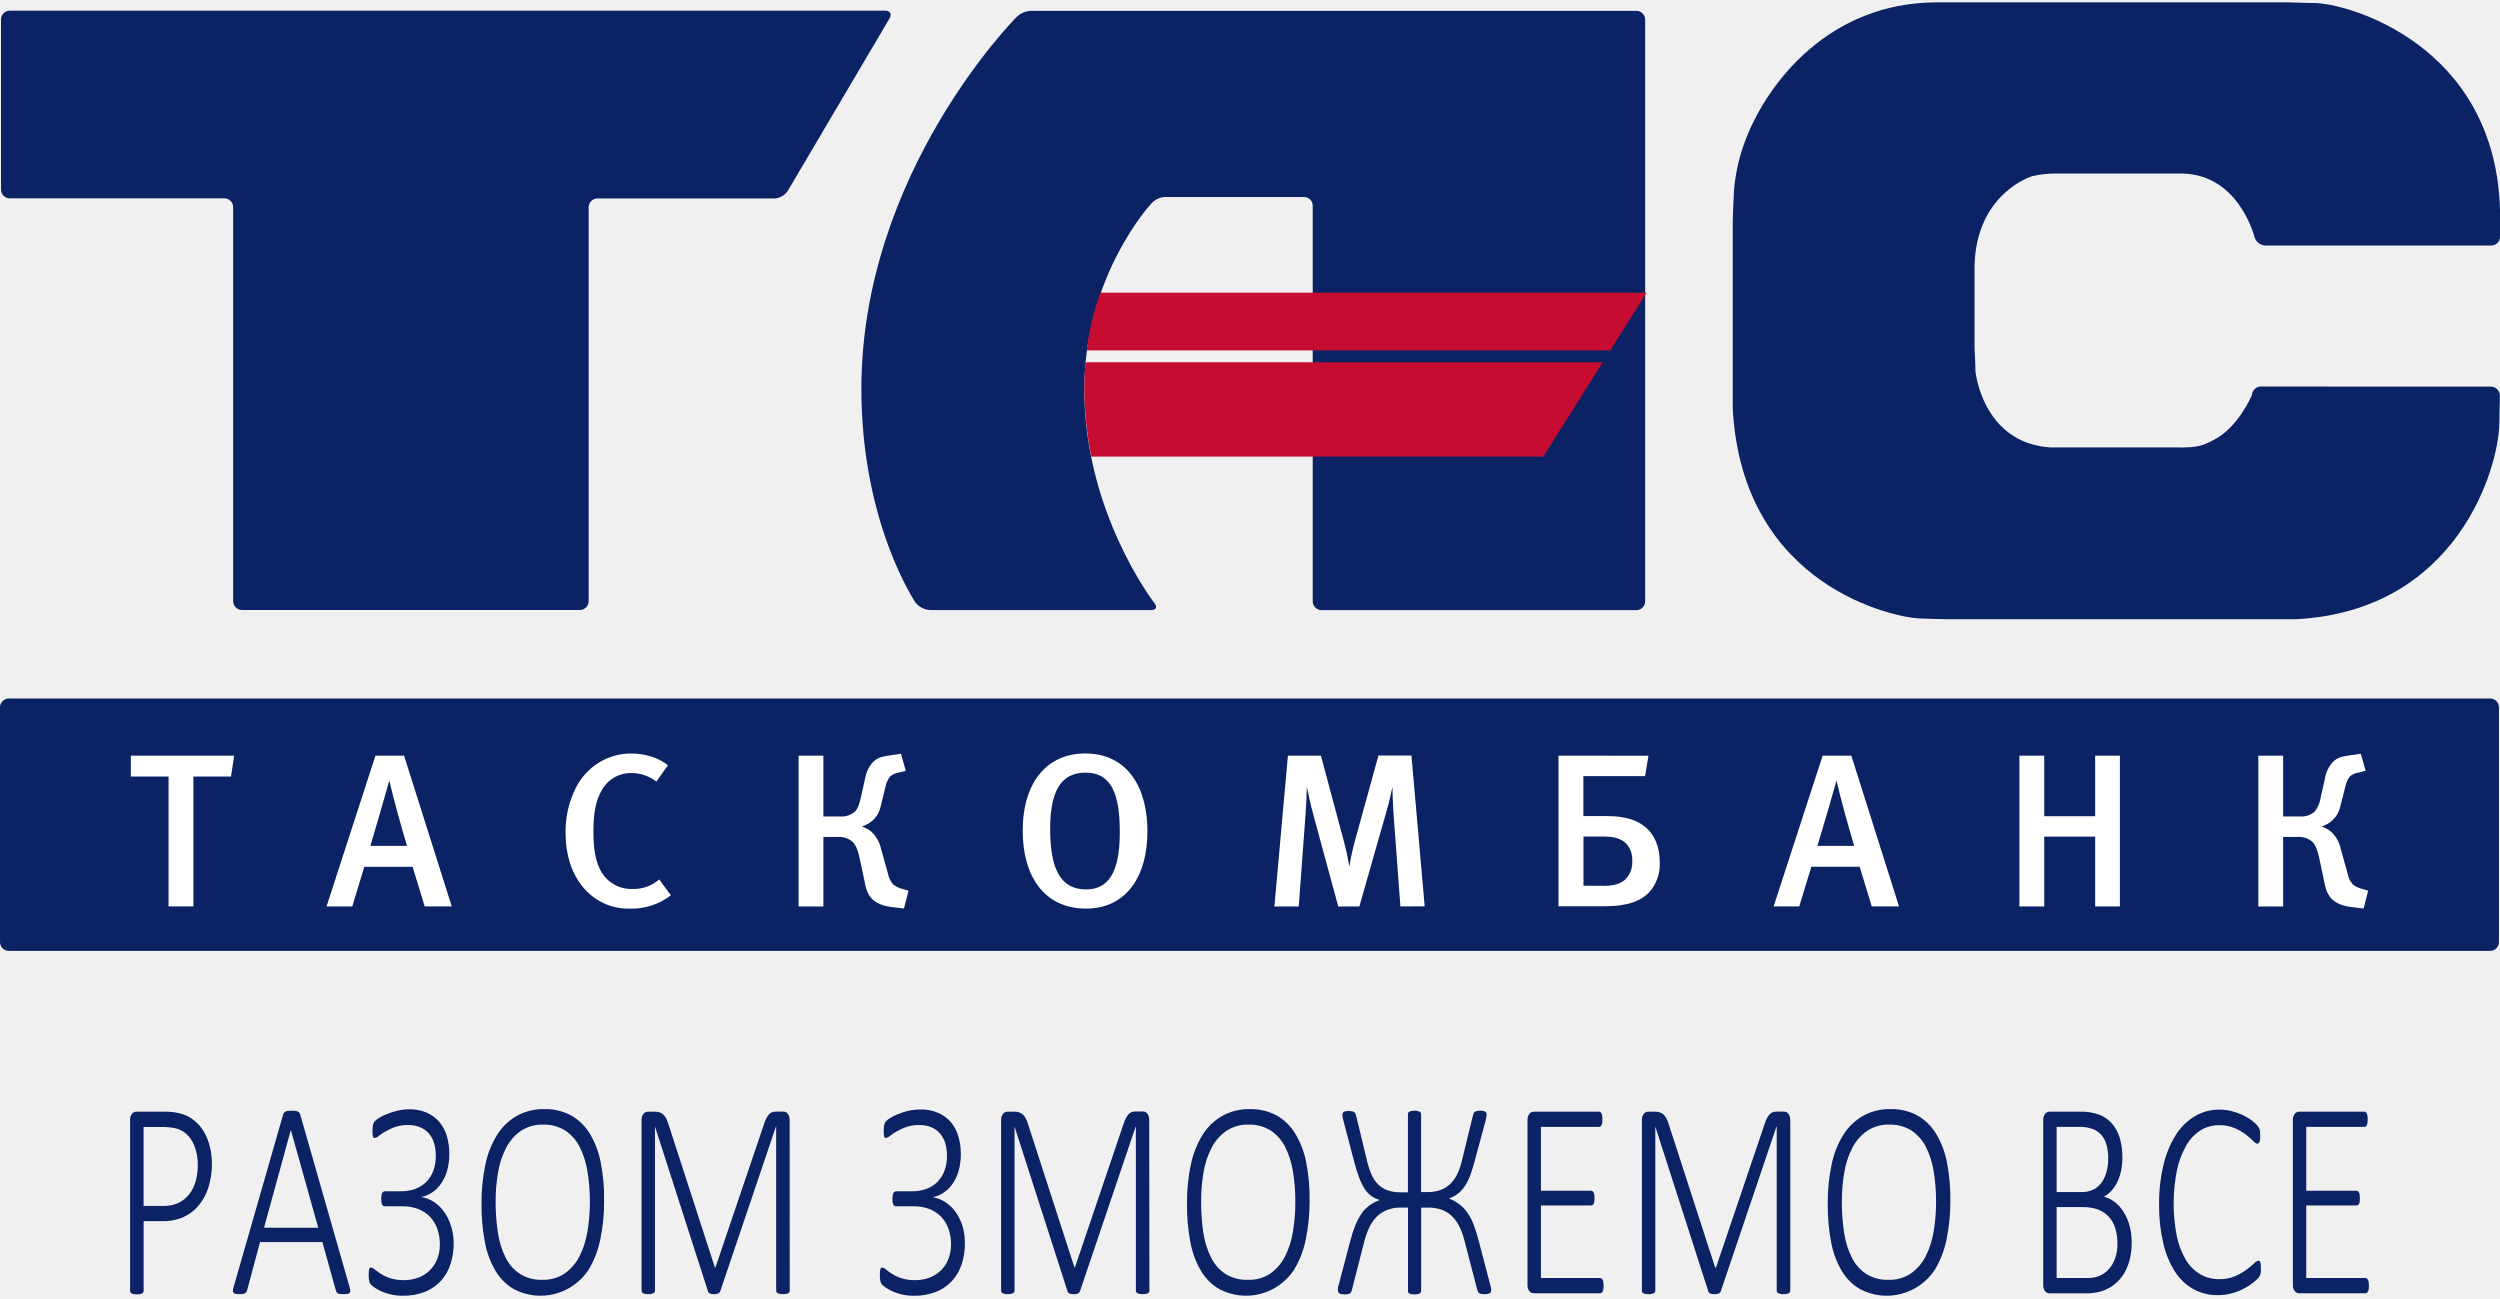
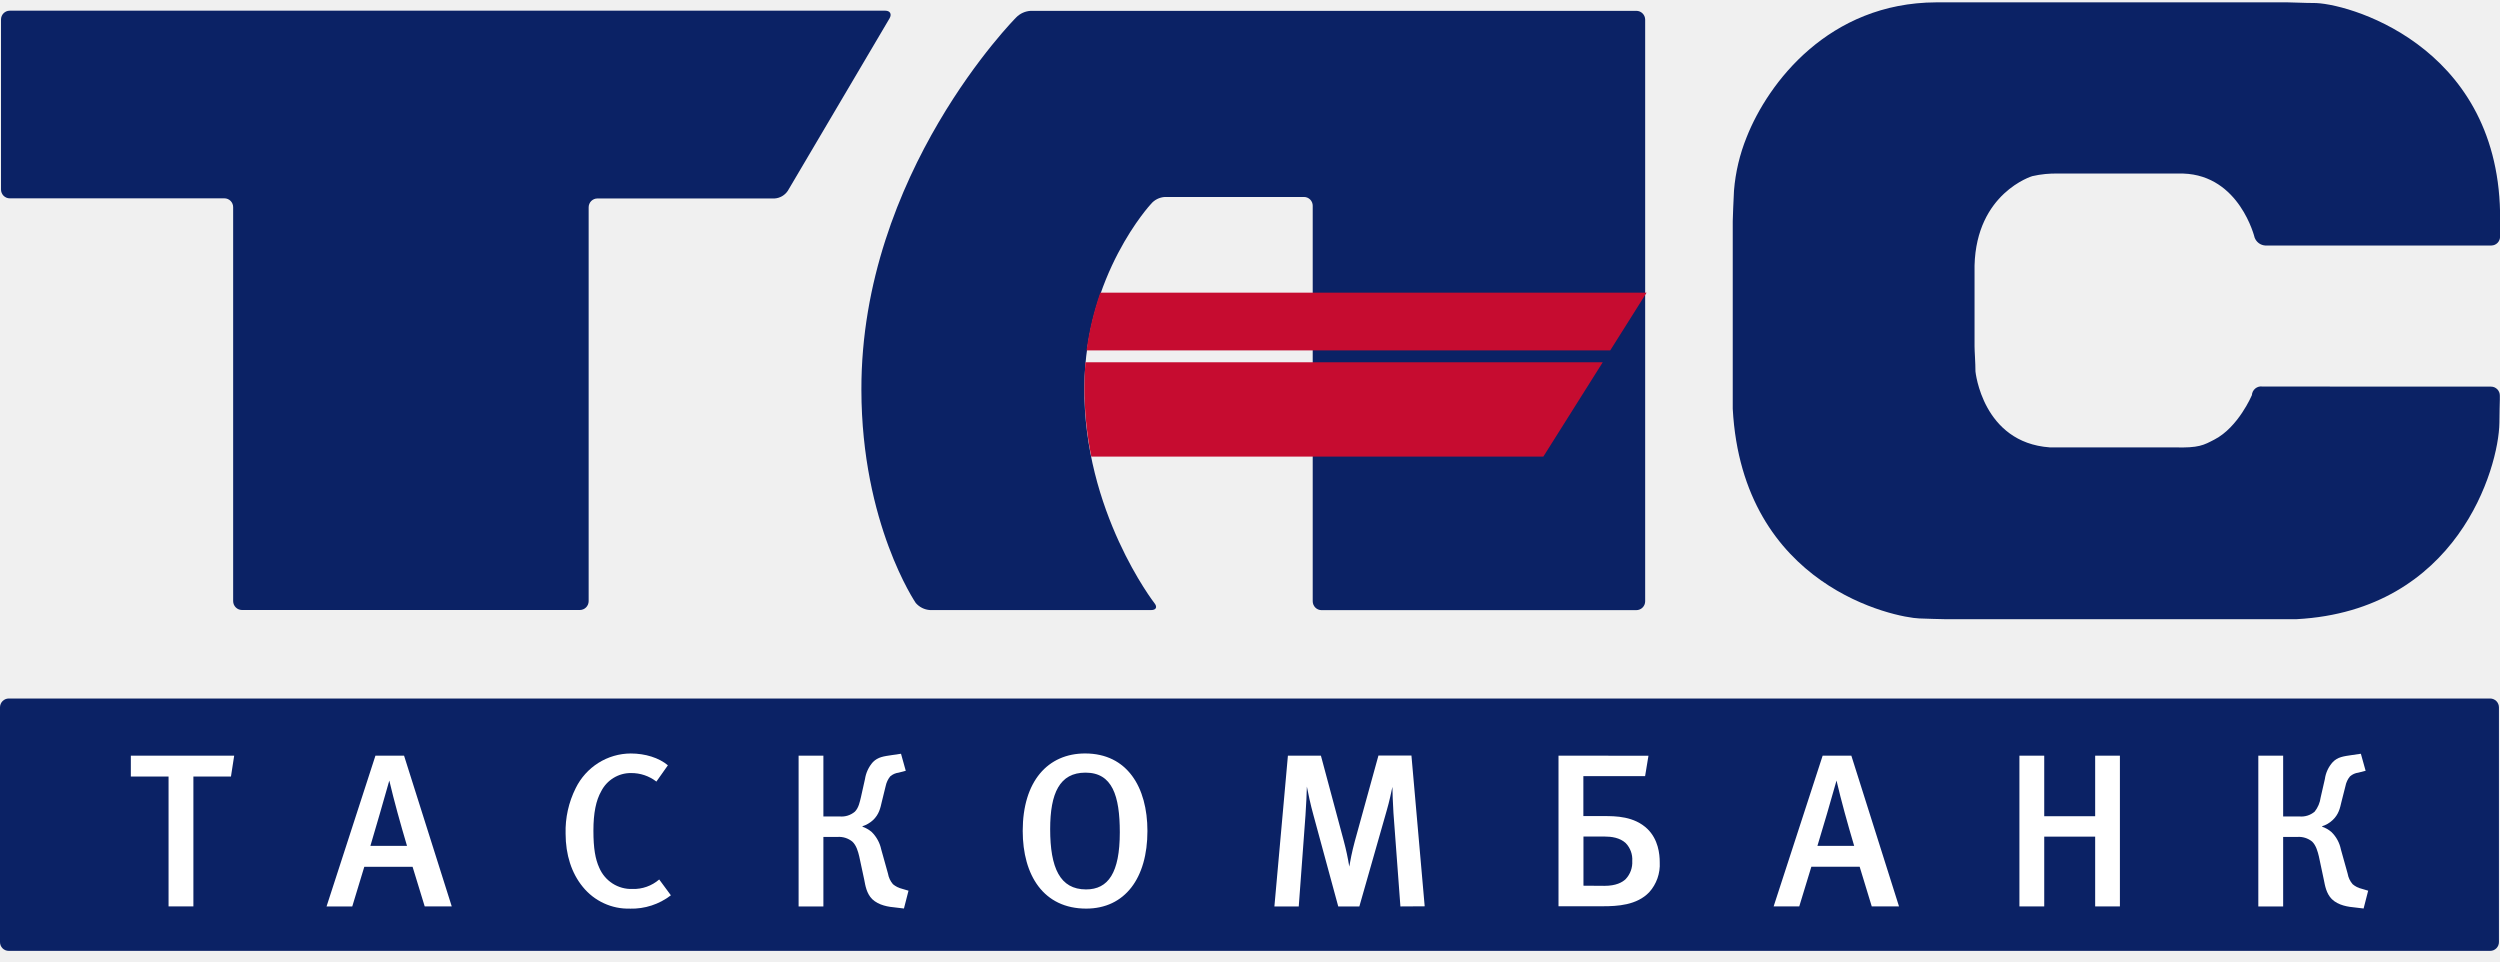
- <svg xmlns="http://www.w3.org/2000/svg" width="104" height="54" viewBox="0 0 104 54" fill="none">
-   <g clip-path="url(#clip0_20711_1427)">
+ <svg xmlns="http://www.w3.org/2000/svg" width="104" height="40" viewBox="0 0 104 40" fill="none">
+   <g clip-path="url(#clip0_611_942)">
    <path d="M94.121 16.08C94.068 16.071 94.014 16.074 93.962 16.088C93.91 16.102 93.862 16.127 93.82 16.161C93.779 16.195 93.745 16.237 93.72 16.285C93.695 16.333 93.681 16.386 93.678 16.44C93.678 16.44 93.116 17.77 92.123 18.284C91.671 18.518 91.48 18.641 90.45 18.611H85.27C82.469 18.41 82.179 15.451 82.179 15.451C82.179 15.091 82.141 14.612 82.141 14.406V11.048C82.217 8.023 84.542 7.328 84.542 7.328C84.903 7.245 85.272 7.209 85.642 7.22H90.824C93.174 7.298 93.793 9.886 93.793 9.886C93.828 9.977 93.887 10.056 93.964 10.114C94.042 10.172 94.134 10.206 94.23 10.213H103.642C103.738 10.212 103.83 10.172 103.898 10.103C103.966 10.034 104.003 9.941 104.003 9.844V8.827C103.862 1.795 97.534 0.092 96.221 0.125C95.867 0.125 95.378 0.098 95.174 0.098H80.54C76.084 0.118 73.557 3.435 72.659 5.71C72.373 6.418 72.196 7.166 72.134 7.928C72.116 8.339 72.082 8.998 72.082 9.204V17.004C72.487 24.446 78.881 25.694 79.842 25.727C80.165 25.738 80.706 25.758 80.906 25.758H95.538C102.222 25.397 103.947 19.483 103.975 17.591C103.975 17.043 103.993 16.83 103.993 16.627V16.46C103.994 16.411 103.985 16.363 103.967 16.318C103.95 16.273 103.923 16.231 103.89 16.196C103.856 16.162 103.816 16.134 103.772 16.114C103.728 16.095 103.68 16.085 103.632 16.084L94.121 16.08Z" fill="#0B2265" />
    <path d="M37.006 0.763C37.108 0.584 37.027 0.445 36.828 0.445H0.406C0.31 0.444 0.218 0.482 0.15 0.55C0.081 0.619 0.043 0.711 0.042 0.808V7.882C0.042 7.93 0.051 7.978 0.069 8.023C0.087 8.068 0.114 8.108 0.148 8.143C0.182 8.177 0.222 8.204 0.266 8.223C0.31 8.241 0.358 8.251 0.406 8.251H9.337C9.385 8.251 9.432 8.261 9.476 8.279C9.52 8.298 9.56 8.325 9.594 8.359C9.628 8.394 9.654 8.434 9.672 8.479C9.69 8.523 9.7 8.571 9.699 8.62V25.007C9.7 25.105 9.738 25.198 9.807 25.267C9.875 25.337 9.968 25.375 10.065 25.376H24.123C24.22 25.375 24.313 25.337 24.381 25.267C24.449 25.198 24.488 25.105 24.488 25.007V8.625C24.488 8.577 24.497 8.529 24.515 8.485C24.533 8.44 24.559 8.399 24.593 8.365C24.627 8.331 24.666 8.304 24.71 8.285C24.755 8.266 24.802 8.257 24.849 8.256H32.223C32.332 8.249 32.439 8.217 32.534 8.162C32.629 8.107 32.711 8.03 32.772 7.939L37.006 0.763Z" fill="#0B2265" />
    <path d="M42.883 0.451C42.654 0.462 42.437 0.559 42.275 0.723C42.275 0.723 35.813 7.206 35.834 16.217C35.841 21.784 38.096 25.085 38.096 25.085C38.246 25.257 38.458 25.363 38.684 25.378H47.895C48.094 25.378 48.153 25.25 48.027 25.094C48.027 25.094 45.056 21.272 45.109 16.075C45.153 11.415 47.878 8.488 47.878 8.488C47.95 8.401 48.038 8.331 48.138 8.28C48.238 8.23 48.347 8.201 48.458 8.194H54.247C54.295 8.194 54.342 8.204 54.386 8.222C54.43 8.241 54.47 8.268 54.504 8.302C54.538 8.336 54.564 8.377 54.582 8.421C54.6 8.466 54.61 8.513 54.609 8.562V25.013C54.609 25.061 54.619 25.109 54.637 25.154C54.656 25.199 54.683 25.239 54.717 25.274C54.75 25.308 54.791 25.335 54.835 25.354C54.879 25.372 54.927 25.382 54.975 25.382H68.071C68.119 25.382 68.167 25.372 68.211 25.354C68.256 25.336 68.296 25.309 68.331 25.274C68.365 25.24 68.392 25.199 68.411 25.154C68.429 25.11 68.439 25.062 68.439 25.013V0.814C68.438 0.716 68.398 0.624 68.329 0.556C68.26 0.488 68.167 0.45 68.071 0.451H42.883Z" fill="#0B2265" />
    <path d="M45.11 16.08C45.109 17.059 45.206 18.036 45.398 18.995H64.203L66.674 15.07H45.154C45.127 15.396 45.11 15.734 45.11 16.078" fill="#C60C30" />
    <path d="M45.772 12.174C45.501 12.953 45.309 13.758 45.201 14.576H66.986L68.499 12.174H45.772Z" fill="#C60C30" />
    <path d="M2.45994e-05 29.425C2.17369e-05 29.328 0.038 29.235 0.106 29.167C0.173 29.098 0.265 29.059 0.361 29.058H103.593C103.689 29.059 103.781 29.098 103.849 29.166C103.917 29.235 103.956 29.328 103.956 29.425V39.187C103.957 39.236 103.947 39.283 103.929 39.328C103.911 39.373 103.884 39.413 103.85 39.448C103.817 39.482 103.776 39.509 103.732 39.528C103.688 39.546 103.641 39.556 103.593 39.556H0.361C0.313 39.556 0.266 39.546 0.222 39.528C0.178 39.509 0.138 39.482 0.104 39.448C0.071 39.413 0.044 39.373 0.026 39.328C0.008 39.283 -0.001 39.235 2.45994e-05 39.187V29.425Z" fill="#0B2265" />
    <path d="M9.608 32.304H8.045V37.707H7.012V32.304H5.443V31.436H9.742L9.608 32.304Z" fill="white" />
    <path d="M16.931 35.187C16.651 34.241 16.401 33.344 16.195 32.471C15.934 33.412 15.663 34.315 15.409 35.187H16.931ZM17.668 37.707L17.163 36.058H15.155L14.654 37.709H13.584L15.618 31.436H16.809L18.793 37.707H17.668Z" fill="white" />
    <path d="M26.209 37.798C25.834 37.81 25.462 37.734 25.121 37.576C24.779 37.419 24.479 37.184 24.242 36.891C23.776 36.323 23.529 35.556 23.529 34.681C23.511 34.023 23.656 33.372 23.95 32.785C24.162 32.354 24.488 31.992 24.892 31.737C25.296 31.483 25.762 31.347 26.238 31.345C26.844 31.345 27.416 31.525 27.784 31.836L27.306 32.514C27.003 32.279 26.629 32.154 26.247 32.159C25.992 32.157 25.741 32.227 25.523 32.361C25.305 32.494 25.127 32.686 25.011 32.915C24.794 33.294 24.686 33.82 24.686 34.556C24.686 35.292 24.766 35.742 24.928 36.096C25.043 36.367 25.237 36.597 25.484 36.755C25.731 36.913 26.019 36.992 26.312 36.981C26.718 36.994 27.114 36.853 27.423 36.586L27.909 37.245C27.421 37.62 26.822 37.815 26.209 37.8" fill="white" />
    <path d="M37.665 32.068L37.384 32.142C37.254 32.158 37.132 32.212 37.033 32.298C36.938 32.416 36.873 32.555 36.843 32.704L36.683 33.355C36.623 33.62 36.568 33.881 36.316 34.118C36.19 34.233 36.041 34.32 35.878 34.372V34.39C36.02 34.44 36.152 34.516 36.266 34.614C36.464 34.811 36.601 35.062 36.659 35.336L36.94 36.342C36.968 36.505 37.039 36.657 37.147 36.783C37.256 36.874 37.386 36.939 37.524 36.973L37.794 37.053L37.604 37.794L37.264 37.753C36.968 37.726 36.562 37.67 36.281 37.402C36.048 37.163 36 36.849 35.95 36.586L35.743 35.621C35.698 35.435 35.628 35.164 35.454 35.008C35.282 34.87 35.064 34.801 34.844 34.816H34.253V37.709H33.222V31.436H34.253V33.965H34.934C35.162 33.985 35.388 33.913 35.563 33.765C35.724 33.602 35.767 33.353 35.812 33.176L35.983 32.41C36.023 32.146 36.138 31.9 36.315 31.701C36.527 31.49 36.756 31.463 37.116 31.41L37.482 31.356L37.68 32.066L37.665 32.068Z" fill="white" />
    <path d="M45.154 32.142C44.083 32.142 43.687 32.993 43.687 34.491C43.687 36.103 44.094 37 45.179 37C46.103 37 46.584 36.31 46.584 34.624C46.584 33.099 46.27 32.142 45.16 32.142H45.154ZM45.186 37.798C43.417 37.798 42.545 36.418 42.545 34.565C42.545 32.505 43.586 31.344 45.141 31.344C46.891 31.344 47.733 32.746 47.733 34.57C47.733 36.529 46.797 37.798 45.184 37.798" fill="white" />
    <path d="M58.257 37.708L57.968 33.82C57.944 33.42 57.924 32.921 57.924 32.734C57.881 32.94 57.799 33.337 57.682 33.737L56.549 37.708H55.671L54.639 33.908C54.522 33.493 54.403 32.93 54.366 32.723C54.366 32.931 54.332 33.532 54.308 33.917L54.028 37.708H53.015L53.577 31.436H54.95L55.901 34.982C55.996 35.334 56.072 35.691 56.13 36.051C56.161 35.861 56.241 35.433 56.359 35L57.343 31.431H58.716L59.267 37.702L58.257 37.708Z" fill="white" />
    <path d="M66.75 36.851C67.218 36.851 67.489 36.709 67.631 36.567C67.724 36.468 67.796 36.35 67.843 36.222C67.889 36.093 67.91 35.956 67.902 35.82C67.911 35.683 67.892 35.546 67.845 35.418C67.798 35.289 67.725 35.172 67.631 35.074C67.385 34.844 67.031 34.8 66.75 34.8H65.872V36.845L66.75 36.851ZM68.576 31.438L68.436 32.288H65.868V33.949H66.726C67.195 33.949 67.99 33.949 68.544 34.494C68.981 34.929 69.045 35.516 69.045 35.872C69.058 36.099 69.025 36.325 68.95 36.539C68.875 36.753 68.758 36.95 68.607 37.117C68.091 37.658 67.284 37.7 66.684 37.7H64.834V31.436L68.576 31.438Z" fill="white" />
    <path d="M77.133 35.187C76.853 34.241 76.603 33.344 76.399 32.471C76.136 33.412 75.869 34.315 75.605 35.187H77.133ZM77.865 37.707L77.362 36.057H75.352L74.849 37.707H73.783L75.822 31.436H77.016L78.999 37.707H77.865Z" fill="white" />
    <path d="M87.159 37.707V34.804H85.04V37.707H84.008V31.436H85.04V33.955H87.159V31.436H88.188V37.707H87.159Z" fill="white" />
    <path d="M98.396 32.068L98.107 32.142C97.978 32.158 97.858 32.212 97.76 32.298C97.663 32.414 97.598 32.554 97.57 32.704L97.405 33.355C97.344 33.62 97.29 33.881 97.035 34.118C96.911 34.235 96.762 34.322 96.6 34.372V34.39C96.743 34.439 96.875 34.515 96.99 34.614C97.19 34.809 97.326 35.061 97.381 35.336L97.662 36.342C97.689 36.505 97.761 36.658 97.87 36.783C97.979 36.875 98.108 36.941 98.248 36.973L98.516 37.053L98.326 37.794L97.986 37.753C97.69 37.726 97.277 37.67 97.003 37.402C96.77 37.163 96.722 36.849 96.669 36.586L96.464 35.621C96.419 35.435 96.348 35.164 96.183 35.008C96.01 34.869 95.792 34.801 95.572 34.816H94.979V37.709H93.946V31.436H94.979V33.965H95.659C95.772 33.975 95.885 33.962 95.994 33.928C96.102 33.894 96.202 33.838 96.289 33.765C96.424 33.595 96.511 33.392 96.539 33.176L96.714 32.41C96.75 32.145 96.866 31.898 97.045 31.701C97.252 31.49 97.483 31.463 97.84 31.41L98.212 31.356L98.41 32.066L98.396 32.068Z" fill="white" />
-     <path d="M8.816 48.415C8.819 48.742 8.771 49.067 8.675 49.379C8.592 49.655 8.456 49.911 8.276 50.134C8.104 50.343 7.888 50.511 7.643 50.625C7.358 50.749 7.051 50.809 6.741 50.8H5.975V53.694C5.976 53.716 5.971 53.738 5.961 53.758C5.952 53.778 5.936 53.794 5.916 53.804C5.89 53.818 5.861 53.828 5.832 53.834C5.786 53.843 5.739 53.847 5.692 53.845C5.647 53.846 5.603 53.842 5.56 53.834C5.529 53.828 5.5 53.818 5.472 53.804C5.452 53.794 5.436 53.778 5.426 53.758C5.417 53.738 5.412 53.716 5.412 53.694V46.608C5.407 46.557 5.412 46.506 5.427 46.458C5.442 46.409 5.467 46.364 5.499 46.325C5.543 46.278 5.604 46.249 5.668 46.245H6.866C6.982 46.245 7.098 46.251 7.213 46.265C7.347 46.283 7.479 46.313 7.608 46.353C7.775 46.407 7.932 46.492 8.068 46.604C8.227 46.729 8.362 46.881 8.467 47.053C8.581 47.242 8.667 47.447 8.72 47.662C8.784 47.908 8.816 48.161 8.816 48.415ZM8.227 48.479C8.235 48.194 8.184 47.91 8.077 47.646C7.999 47.448 7.873 47.273 7.71 47.137C7.578 47.032 7.424 46.96 7.259 46.927C7.113 46.899 6.964 46.884 6.815 46.883H5.973V50.168H6.775C6.997 50.175 7.218 50.132 7.422 50.042C7.594 49.96 7.744 49.84 7.863 49.691C7.987 49.533 8.079 49.351 8.134 49.157C8.199 48.934 8.231 48.703 8.228 48.472L8.227 48.479Z" fill="#0B2265" />
-     <path d="M14.548 53.563C14.564 53.609 14.572 53.657 14.573 53.705C14.574 53.737 14.562 53.767 14.541 53.79C14.515 53.812 14.483 53.826 14.45 53.828C14.397 53.835 14.345 53.838 14.292 53.837C14.241 53.838 14.19 53.835 14.139 53.828C14.108 53.825 14.078 53.815 14.051 53.802C14.03 53.791 14.014 53.775 14.003 53.755C13.991 53.733 13.981 53.709 13.973 53.685L13.411 51.669H10.818L10.28 53.674C10.275 53.698 10.266 53.722 10.254 53.743C10.241 53.764 10.223 53.781 10.203 53.793C10.176 53.809 10.146 53.82 10.115 53.826C10.068 53.834 10.021 53.838 9.974 53.837C9.92 53.838 9.867 53.834 9.814 53.826C9.779 53.822 9.746 53.807 9.72 53.785C9.709 53.774 9.701 53.761 9.696 53.747C9.69 53.733 9.687 53.718 9.688 53.702C9.688 53.654 9.696 53.606 9.713 53.56L11.778 46.366C11.786 46.337 11.799 46.31 11.819 46.286C11.838 46.264 11.862 46.247 11.889 46.237C11.923 46.224 11.958 46.215 11.994 46.211C12.041 46.205 12.088 46.202 12.134 46.203C12.181 46.202 12.228 46.205 12.275 46.211C12.311 46.215 12.346 46.224 12.38 46.237C12.407 46.247 12.431 46.264 12.449 46.286C12.467 46.31 12.481 46.337 12.489 46.366L14.548 53.563ZM12.099 47.005L10.983 51.073H13.239L12.099 47.005Z" fill="#0B2265" />
-     <path d="M18.873 51.722C18.875 52.014 18.832 52.304 18.743 52.582C18.662 52.838 18.527 53.074 18.349 53.274C18.166 53.476 17.94 53.634 17.689 53.736C17.392 53.853 17.076 53.909 16.759 53.902C16.579 53.904 16.399 53.884 16.225 53.841C16.085 53.808 15.949 53.761 15.819 53.699C15.728 53.656 15.641 53.605 15.559 53.548C15.514 53.517 15.472 53.481 15.434 53.443C15.413 53.42 15.396 53.394 15.382 53.366C15.369 53.337 15.36 53.307 15.355 53.275C15.355 53.24 15.344 53.199 15.34 53.149C15.335 53.099 15.34 53.044 15.34 52.983C15.336 52.915 15.343 52.847 15.362 52.782C15.366 52.766 15.375 52.753 15.388 52.743C15.4 52.733 15.415 52.727 15.431 52.727C15.489 52.737 15.542 52.764 15.584 52.806C15.65 52.859 15.735 52.92 15.841 52.99C15.965 53.069 16.098 53.131 16.237 53.175C16.422 53.231 16.615 53.258 16.808 53.254C17.014 53.257 17.219 53.22 17.412 53.146C17.588 53.08 17.748 52.977 17.881 52.844C18.015 52.711 18.12 52.551 18.189 52.375C18.264 52.182 18.301 51.977 18.298 51.771C18.3 51.552 18.266 51.335 18.196 51.128C18.132 50.941 18.029 50.77 17.895 50.626C17.758 50.482 17.592 50.371 17.407 50.298C17.197 50.218 16.974 50.178 16.749 50.182H16.024C15.998 50.183 15.971 50.178 15.948 50.165C15.927 50.152 15.909 50.133 15.897 50.11C15.882 50.08 15.872 50.047 15.868 50.013C15.861 49.966 15.858 49.919 15.858 49.872C15.858 49.827 15.861 49.781 15.868 49.737C15.873 49.702 15.883 49.669 15.897 49.638C15.909 49.613 15.927 49.592 15.949 49.577C15.971 49.563 15.997 49.556 16.023 49.557H16.684C16.882 49.559 17.079 49.526 17.266 49.46C17.437 49.401 17.593 49.304 17.724 49.177C17.855 49.045 17.957 48.886 18.023 48.712C18.098 48.508 18.134 48.292 18.13 48.075C18.131 47.898 18.107 47.721 18.056 47.551C18.013 47.403 17.938 47.266 17.837 47.149C17.738 47.036 17.614 46.948 17.475 46.892C17.314 46.828 17.143 46.797 16.971 46.801C16.789 46.798 16.608 46.826 16.435 46.883C16.298 46.931 16.165 46.992 16.039 47.065C15.942 47.122 15.848 47.184 15.758 47.252C15.71 47.298 15.65 47.328 15.586 47.34C15.57 47.341 15.554 47.336 15.542 47.326C15.529 47.312 15.519 47.295 15.514 47.276C15.505 47.246 15.5 47.214 15.498 47.183C15.498 47.144 15.498 47.097 15.498 47.041C15.498 47.002 15.498 46.964 15.498 46.927C15.501 46.892 15.506 46.857 15.512 46.822C15.518 46.791 15.527 46.761 15.538 46.732C15.55 46.702 15.566 46.674 15.586 46.649C15.634 46.6 15.688 46.556 15.747 46.52C15.849 46.454 15.956 46.399 16.069 46.354C16.211 46.296 16.358 46.248 16.507 46.212C16.676 46.171 16.849 46.148 17.023 46.146C17.274 46.141 17.523 46.189 17.755 46.288C17.955 46.375 18.134 46.507 18.277 46.673C18.42 46.844 18.527 47.043 18.589 47.258C18.659 47.498 18.694 47.748 18.691 47.999C18.695 48.239 18.663 48.478 18.597 48.709C18.543 48.9 18.457 49.08 18.345 49.243C18.246 49.386 18.121 49.509 17.978 49.606C17.847 49.695 17.701 49.757 17.547 49.791V49.802C17.731 49.834 17.907 49.904 18.062 50.009C18.227 50.119 18.37 50.259 18.483 50.422C18.607 50.601 18.702 50.798 18.765 51.006C18.837 51.238 18.873 51.479 18.873 51.722Z" fill="#0B2265" />
-     <path d="M25.131 49.934C25.137 50.485 25.083 51.035 24.97 51.574C24.88 52.016 24.716 52.439 24.484 52.825C24.157 53.319 23.661 53.674 23.092 53.824C22.522 53.974 21.918 53.907 21.393 53.637C21.074 53.456 20.807 53.194 20.618 52.877C20.4 52.505 20.248 52.096 20.171 51.67C20.072 51.141 20.025 50.602 20.031 50.063C20.026 49.521 20.08 48.981 20.191 48.451C20.279 48.013 20.444 47.594 20.677 47.214C20.881 46.886 21.161 46.615 21.493 46.423C21.845 46.228 22.242 46.13 22.644 46.139C23.031 46.129 23.414 46.219 23.756 46.401C24.074 46.582 24.342 46.842 24.533 47.156C24.754 47.523 24.908 47.927 24.989 48.349C25.091 48.871 25.139 49.402 25.131 49.934ZM24.539 49.998C24.541 49.576 24.508 49.155 24.44 48.739C24.386 48.383 24.277 48.038 24.117 47.716C23.979 47.44 23.772 47.204 23.517 47.032C23.24 46.859 22.918 46.773 22.592 46.784C22.265 46.773 21.943 46.864 21.669 47.044C21.412 47.223 21.203 47.463 21.058 47.742C20.892 48.062 20.778 48.407 20.721 48.764C20.651 49.172 20.616 49.584 20.618 49.998C20.616 50.425 20.648 50.852 20.712 51.274C20.763 51.633 20.869 51.981 21.028 52.305C21.164 52.583 21.37 52.82 21.625 52.992C21.905 53.166 22.23 53.252 22.559 53.24C22.89 53.252 23.217 53.159 23.494 52.975C23.751 52.792 23.961 52.549 24.105 52.266C24.268 51.941 24.381 51.592 24.437 51.232C24.506 50.824 24.54 50.411 24.539 49.998Z" fill="#0B2265" />
-     <path d="M32.853 53.686C32.853 53.708 32.849 53.729 32.839 53.749C32.829 53.77 32.812 53.786 32.791 53.796C32.764 53.81 32.734 53.82 32.704 53.826C32.658 53.835 32.611 53.839 32.564 53.837C32.521 53.838 32.478 53.834 32.436 53.826C32.406 53.82 32.377 53.81 32.349 53.796C32.329 53.786 32.313 53.77 32.303 53.749C32.293 53.729 32.288 53.708 32.289 53.686V46.865H32.279L29.958 53.727C29.952 53.743 29.942 53.758 29.93 53.771C29.916 53.786 29.899 53.798 29.88 53.806C29.855 53.817 29.83 53.825 29.804 53.83C29.77 53.836 29.735 53.839 29.701 53.839C29.664 53.839 29.628 53.837 29.591 53.83C29.568 53.825 29.546 53.816 29.524 53.805C29.506 53.796 29.49 53.784 29.476 53.769C29.465 53.757 29.457 53.742 29.454 53.725L27.247 46.864V53.684C27.247 53.706 27.242 53.728 27.233 53.748C27.223 53.769 27.206 53.785 27.185 53.795C27.157 53.808 27.128 53.818 27.098 53.825C27.052 53.833 27.005 53.837 26.958 53.836C26.914 53.837 26.871 53.833 26.828 53.825C26.799 53.819 26.771 53.809 26.744 53.795C26.724 53.785 26.709 53.768 26.701 53.748C26.693 53.728 26.689 53.706 26.689 53.684V46.609C26.684 46.558 26.689 46.507 26.704 46.458C26.719 46.409 26.744 46.364 26.776 46.325C26.821 46.278 26.881 46.25 26.945 46.246H27.246C27.314 46.244 27.382 46.255 27.447 46.278C27.503 46.299 27.555 46.331 27.6 46.372C27.645 46.415 27.682 46.465 27.711 46.521C27.743 46.585 27.77 46.651 27.792 46.719L29.739 52.727H29.762L31.79 46.742C31.815 46.66 31.848 46.581 31.888 46.505C31.918 46.449 31.955 46.397 31.998 46.35C32.032 46.314 32.075 46.286 32.121 46.268C32.167 46.252 32.214 46.244 32.262 46.244H32.595C32.625 46.244 32.654 46.25 32.682 46.261C32.714 46.274 32.742 46.295 32.763 46.322C32.79 46.356 32.811 46.394 32.825 46.436C32.843 46.492 32.852 46.552 32.85 46.611L32.853 53.686Z" fill="#0B2265" />
-     <path d="M40.139 51.723C40.142 52.014 40.098 52.304 40.009 52.582C39.928 52.838 39.793 53.074 39.615 53.274C39.431 53.476 39.205 53.634 38.953 53.736C38.657 53.853 38.341 53.91 38.023 53.903C37.843 53.905 37.664 53.884 37.489 53.842C37.349 53.809 37.213 53.761 37.083 53.7C36.993 53.656 36.906 53.605 36.824 53.548C36.779 53.517 36.737 53.482 36.699 53.443C36.678 53.42 36.66 53.394 36.647 53.366C36.633 53.337 36.624 53.307 36.62 53.276C36.613 53.241 36.608 53.199 36.604 53.149C36.601 53.1 36.601 53.045 36.604 52.983C36.6 52.916 36.608 52.847 36.627 52.782C36.631 52.767 36.64 52.753 36.652 52.743C36.665 52.733 36.68 52.727 36.696 52.727C36.754 52.736 36.807 52.764 36.849 52.806C36.914 52.859 37 52.921 37.106 52.99C37.229 53.069 37.363 53.131 37.502 53.175C37.687 53.232 37.879 53.258 38.072 53.254C38.279 53.257 38.483 53.22 38.676 53.147C38.852 53.08 39.012 52.977 39.146 52.844C39.28 52.712 39.385 52.551 39.453 52.375C39.528 52.183 39.565 51.977 39.563 51.771C39.565 51.552 39.531 51.335 39.46 51.128C39.397 50.941 39.294 50.77 39.16 50.626C39.023 50.483 38.856 50.371 38.672 50.299C38.462 50.218 38.238 50.178 38.013 50.182H37.288C37.262 50.184 37.236 50.178 37.213 50.165C37.191 50.152 37.174 50.133 37.162 50.11C37.147 50.08 37.137 50.047 37.133 50.014C37.126 49.967 37.123 49.919 37.124 49.872C37.123 49.827 37.126 49.782 37.133 49.737C37.137 49.703 37.147 49.669 37.162 49.638C37.174 49.613 37.192 49.592 37.214 49.577C37.236 49.564 37.261 49.557 37.287 49.557H37.949C38.147 49.559 38.343 49.526 38.53 49.461C38.702 49.401 38.858 49.304 38.988 49.177C39.12 49.045 39.221 48.886 39.287 48.712C39.362 48.508 39.398 48.292 39.394 48.075C39.396 47.898 39.371 47.721 39.321 47.552C39.277 47.403 39.203 47.266 39.102 47.149C39.002 47.036 38.878 46.949 38.74 46.892C38.579 46.829 38.408 46.798 38.235 46.801C38.053 46.798 37.873 46.826 37.7 46.884C37.562 46.931 37.43 46.992 37.304 47.065C37.207 47.122 37.113 47.185 37.023 47.252C36.975 47.298 36.915 47.328 36.85 47.34C36.834 47.341 36.819 47.336 36.807 47.326C36.794 47.312 36.785 47.295 36.78 47.276C36.771 47.246 36.766 47.215 36.764 47.183C36.764 47.144 36.764 47.097 36.764 47.041C36.764 47.002 36.764 46.965 36.764 46.928C36.767 46.892 36.772 46.857 36.779 46.823C36.784 46.792 36.792 46.761 36.804 46.732C36.816 46.702 36.832 46.675 36.852 46.65C36.9 46.6 36.954 46.557 37.013 46.521C37.115 46.455 37.222 46.399 37.335 46.355C37.477 46.296 37.624 46.248 37.773 46.213C37.946 46.173 38.124 46.154 38.301 46.155C38.552 46.15 38.802 46.198 39.033 46.297C39.234 46.384 39.412 46.516 39.556 46.682C39.699 46.853 39.805 47.052 39.867 47.267C39.938 47.507 39.972 47.757 39.97 48.008C39.974 48.248 39.942 48.487 39.876 48.717C39.821 48.908 39.736 49.089 39.623 49.252C39.524 49.395 39.4 49.518 39.257 49.615C39.126 49.704 38.979 49.766 38.825 49.8V49.811C39.01 49.843 39.185 49.913 39.341 50.018C39.505 50.128 39.648 50.268 39.762 50.431C39.886 50.609 39.98 50.806 40.043 51.015C40.11 51.245 40.142 51.483 40.139 51.723Z" fill="#0B2265" />
-     <path d="M47.816 53.685C47.816 53.708 47.811 53.729 47.801 53.749C47.791 53.77 47.774 53.786 47.754 53.796C47.726 53.809 47.697 53.819 47.667 53.826C47.62 53.835 47.573 53.839 47.526 53.837C47.483 53.838 47.44 53.834 47.398 53.826C47.368 53.82 47.339 53.81 47.311 53.796C47.292 53.786 47.276 53.769 47.266 53.749C47.257 53.729 47.252 53.708 47.252 53.685V46.865H47.244L44.923 53.727C44.917 53.743 44.908 53.758 44.897 53.77C44.882 53.786 44.865 53.798 44.846 53.806C44.822 53.817 44.796 53.825 44.77 53.83C44.736 53.836 44.702 53.839 44.667 53.839C44.631 53.839 44.594 53.836 44.558 53.83C44.532 53.825 44.506 53.817 44.482 53.806C44.464 53.797 44.448 53.785 44.434 53.77C44.423 53.758 44.415 53.743 44.412 53.727L42.205 46.865V53.685C42.205 53.708 42.2 53.729 42.191 53.749C42.181 53.77 42.164 53.786 42.143 53.796C42.115 53.809 42.086 53.819 42.056 53.826C42.01 53.835 41.963 53.838 41.916 53.837C41.872 53.838 41.829 53.834 41.786 53.826C41.757 53.82 41.729 53.81 41.702 53.796C41.682 53.786 41.667 53.77 41.659 53.749C41.651 53.729 41.647 53.707 41.647 53.685V46.608C41.642 46.558 41.648 46.506 41.663 46.458C41.677 46.409 41.702 46.364 41.734 46.325C41.779 46.278 41.839 46.25 41.903 46.245H42.204C42.272 46.244 42.34 46.255 42.404 46.278C42.461 46.298 42.513 46.33 42.558 46.372C42.603 46.414 42.64 46.465 42.669 46.52C42.702 46.584 42.729 46.651 42.752 46.719L44.696 52.721H44.718L46.746 46.736C46.772 46.654 46.805 46.575 46.845 46.499C46.874 46.443 46.911 46.391 46.954 46.345C46.989 46.308 47.031 46.28 47.078 46.262C47.123 46.247 47.171 46.238 47.218 46.238H47.551C47.581 46.239 47.611 46.244 47.639 46.255C47.67 46.268 47.698 46.289 47.72 46.316C47.747 46.35 47.768 46.389 47.782 46.43C47.8 46.486 47.809 46.546 47.807 46.606L47.816 53.685Z" fill="#0B2265" />
-     <path d="M54.479 49.934C54.484 50.485 54.43 51.035 54.318 51.574C54.228 52.016 54.063 52.439 53.831 52.825C53.504 53.319 53.009 53.674 52.439 53.824C51.87 53.974 51.265 53.907 50.741 53.637C50.422 53.456 50.155 53.194 49.966 52.877C49.747 52.505 49.596 52.096 49.519 51.67C49.419 51.141 49.372 50.602 49.379 50.063C49.374 49.521 49.427 48.981 49.539 48.451C49.627 48.013 49.792 47.594 50.025 47.214C50.228 46.887 50.508 46.615 50.841 46.423C51.193 46.228 51.59 46.13 51.991 46.139C52.378 46.129 52.761 46.219 53.104 46.401C53.422 46.582 53.69 46.842 53.881 47.156C54.102 47.523 54.256 47.927 54.337 48.349C54.439 48.871 54.487 49.402 54.479 49.934ZM53.886 49.998C53.888 49.576 53.855 49.155 53.788 48.739C53.734 48.383 53.625 48.038 53.465 47.716C53.327 47.44 53.12 47.204 52.865 47.032C52.588 46.859 52.265 46.773 51.939 46.784C51.613 46.773 51.29 46.864 51.016 47.044C50.76 47.223 50.55 47.463 50.405 47.742C50.239 48.062 50.126 48.407 50.068 48.764C49.998 49.172 49.964 49.584 49.966 49.998C49.964 50.425 49.995 50.852 50.058 51.274C50.109 51.633 50.217 51.981 50.376 52.305C50.512 52.583 50.718 52.82 50.973 52.992C51.253 53.166 51.578 53.252 51.907 53.24C52.238 53.254 52.565 53.164 52.843 52.982C53.1 52.799 53.31 52.556 53.454 52.273C53.617 51.948 53.73 51.599 53.786 51.239C53.855 50.829 53.888 50.414 53.886 49.998Z" fill="#0B2265" />
-     <path d="M62.033 53.674C62.033 53.698 62.029 53.722 62.019 53.744C62.009 53.764 61.994 53.781 61.975 53.793C61.95 53.809 61.923 53.82 61.894 53.826C61.801 53.843 61.706 53.843 61.613 53.826C61.581 53.819 61.551 53.805 61.524 53.785C61.504 53.768 61.487 53.746 61.477 53.721C61.465 53.691 61.455 53.661 61.447 53.63L60.923 51.613C60.871 51.4 60.795 51.193 60.697 50.996C60.615 50.837 60.508 50.694 60.378 50.571C60.255 50.456 60.109 50.37 59.95 50.317C59.772 50.26 59.587 50.232 59.4 50.235H59.12V53.695C59.12 53.717 59.115 53.739 59.105 53.759C59.095 53.779 59.079 53.796 59.059 53.806C59.032 53.82 59.002 53.83 58.972 53.836C58.928 53.844 58.884 53.848 58.84 53.847C58.797 53.848 58.753 53.844 58.711 53.836C58.681 53.83 58.653 53.82 58.626 53.806C58.607 53.796 58.591 53.78 58.583 53.759C58.575 53.739 58.571 53.717 58.572 53.695V50.235H58.291C58.09 50.23 57.89 50.264 57.702 50.334C57.54 50.398 57.393 50.494 57.269 50.618C57.144 50.745 57.041 50.893 56.965 51.056C56.879 51.238 56.81 51.428 56.76 51.623L56.244 53.64C56.236 53.671 56.226 53.701 56.215 53.731C56.204 53.756 56.188 53.778 56.167 53.795C56.141 53.815 56.11 53.829 56.078 53.836C55.985 53.852 55.89 53.852 55.797 53.836C55.768 53.83 55.741 53.819 55.716 53.803C55.697 53.791 55.682 53.774 55.672 53.754C55.663 53.732 55.658 53.708 55.658 53.684C55.658 53.673 55.658 53.658 55.658 53.643C55.658 53.627 55.658 53.609 55.658 53.588C55.658 53.566 55.658 53.544 55.669 53.521C55.675 53.495 55.682 53.469 55.691 53.444L56.174 51.615C56.231 51.39 56.303 51.169 56.39 50.954C56.458 50.784 56.546 50.622 56.65 50.472C56.74 50.343 56.852 50.23 56.979 50.138C57.109 50.047 57.251 49.973 57.4 49.919C57.274 49.886 57.155 49.831 57.049 49.755C56.937 49.673 56.842 49.57 56.768 49.452C56.675 49.304 56.597 49.146 56.538 48.981C56.458 48.766 56.39 48.546 56.333 48.323L55.886 46.621C55.874 46.582 55.864 46.542 55.856 46.502C55.849 46.463 55.845 46.423 55.845 46.383C55.844 46.359 55.847 46.335 55.853 46.312C55.861 46.291 55.874 46.274 55.893 46.262C55.917 46.247 55.944 46.236 55.973 46.23C56.016 46.221 56.061 46.217 56.105 46.218C56.156 46.217 56.208 46.222 56.258 46.233C56.29 46.24 56.32 46.254 56.346 46.274C56.368 46.291 56.383 46.314 56.392 46.34C56.401 46.367 56.41 46.399 56.42 46.434L56.876 48.322C56.92 48.511 56.982 48.696 57.06 48.873C57.126 49.022 57.217 49.158 57.331 49.273C57.443 49.384 57.579 49.468 57.727 49.519C57.909 49.578 58.099 49.605 58.289 49.601H58.57V46.357C58.57 46.336 58.574 46.314 58.581 46.294C58.59 46.273 58.605 46.257 58.625 46.247C58.652 46.233 58.68 46.223 58.709 46.217C58.752 46.209 58.795 46.205 58.839 46.206C58.883 46.205 58.927 46.209 58.971 46.217C59.001 46.223 59.03 46.233 59.058 46.247C59.078 46.257 59.094 46.273 59.104 46.294C59.113 46.314 59.118 46.335 59.118 46.357V49.59H59.399C59.586 49.593 59.773 49.562 59.948 49.496C60.1 49.437 60.237 49.347 60.351 49.231C60.467 49.111 60.562 48.973 60.632 48.822C60.71 48.655 60.77 48.479 60.812 48.299L61.269 46.423C61.279 46.387 61.287 46.356 61.297 46.329C61.305 46.303 61.321 46.28 61.342 46.262C61.368 46.242 61.398 46.228 61.43 46.221C61.48 46.21 61.532 46.206 61.583 46.207C61.628 46.206 61.672 46.21 61.715 46.218C61.744 46.224 61.771 46.235 61.795 46.251C61.814 46.263 61.828 46.28 61.835 46.301C61.841 46.324 61.844 46.348 61.843 46.372C61.843 46.412 61.838 46.452 61.828 46.491C61.817 46.53 61.809 46.57 61.803 46.61L61.354 48.273C61.294 48.503 61.231 48.705 61.167 48.879C61.112 49.036 61.038 49.186 60.948 49.326C60.872 49.446 60.777 49.552 60.667 49.642C60.552 49.732 60.424 49.803 60.287 49.852V49.863C60.443 49.923 60.589 50.005 60.722 50.106C60.849 50.205 60.96 50.323 61.051 50.456C61.154 50.609 61.239 50.774 61.304 50.947C61.386 51.164 61.455 51.386 61.513 51.611L61.992 53.44C61.992 53.467 62.005 53.492 62.01 53.517C62.016 53.541 62.022 53.562 62.026 53.583C62.03 53.602 62.032 53.62 62.034 53.639C62.033 53.648 62.033 53.663 62.033 53.674Z" fill="#0B2265" />
-     <path d="M66.71 53.487C66.71 53.532 66.707 53.577 66.7 53.621C66.696 53.656 66.686 53.689 66.671 53.721C66.66 53.744 66.643 53.765 66.623 53.782C66.606 53.795 66.585 53.801 66.564 53.801H63.8C63.736 53.797 63.675 53.769 63.631 53.722C63.598 53.683 63.574 53.638 63.559 53.589C63.544 53.54 63.539 53.489 63.544 53.438V46.608C63.539 46.557 63.544 46.506 63.559 46.458C63.574 46.409 63.598 46.364 63.631 46.325C63.675 46.278 63.736 46.249 63.8 46.245H66.52C66.542 46.245 66.562 46.252 66.579 46.265C66.599 46.281 66.615 46.302 66.624 46.326C66.638 46.359 66.648 46.393 66.653 46.428C66.659 46.475 66.662 46.523 66.661 46.57C66.662 46.615 66.659 46.66 66.653 46.705C66.648 46.738 66.638 46.77 66.624 46.801C66.614 46.824 66.599 46.844 66.579 46.859C66.562 46.872 66.542 46.879 66.52 46.879H64.103V49.535H66.188C66.211 49.535 66.233 49.542 66.252 49.555C66.272 49.571 66.287 49.591 66.297 49.613C66.311 49.645 66.32 49.678 66.324 49.713C66.331 49.76 66.334 49.807 66.334 49.855C66.334 49.899 66.331 49.943 66.324 49.986C66.32 50.018 66.311 50.048 66.297 50.077C66.287 50.098 66.271 50.116 66.252 50.13C66.233 50.142 66.21 50.147 66.188 50.147H64.103V53.166H66.564C66.585 53.166 66.606 53.173 66.623 53.186C66.643 53.202 66.659 53.221 66.671 53.244C66.686 53.275 66.696 53.309 66.7 53.343C66.707 53.391 66.71 53.439 66.71 53.487Z" fill="#0B2265" />
-     <path d="M74.476 53.686C74.476 53.708 74.471 53.729 74.462 53.749C74.452 53.77 74.435 53.786 74.414 53.796C74.386 53.81 74.357 53.82 74.327 53.826C74.281 53.835 74.234 53.839 74.187 53.837C74.144 53.838 74.101 53.834 74.059 53.826C74.028 53.82 73.999 53.81 73.972 53.796C73.952 53.786 73.935 53.77 73.925 53.749C73.916 53.729 73.911 53.708 73.911 53.686V46.865H73.901L71.581 53.727C71.574 53.743 71.565 53.758 71.553 53.771C71.539 53.786 71.521 53.798 71.502 53.806C71.478 53.817 71.452 53.825 71.426 53.83C71.392 53.836 71.358 53.839 71.324 53.839C71.287 53.839 71.25 53.837 71.214 53.83C71.188 53.826 71.162 53.818 71.138 53.806C71.12 53.798 71.104 53.786 71.091 53.771C71.079 53.758 71.071 53.743 71.068 53.727L68.861 46.865V53.686C68.862 53.708 68.857 53.73 68.847 53.749C68.837 53.77 68.82 53.786 68.799 53.796C68.772 53.81 68.743 53.82 68.712 53.826C68.666 53.835 68.619 53.839 68.572 53.837C68.529 53.838 68.485 53.834 68.443 53.826C68.413 53.82 68.385 53.81 68.358 53.796C68.339 53.786 68.323 53.77 68.315 53.749C68.307 53.729 68.303 53.707 68.304 53.686V46.609C68.299 46.558 68.304 46.507 68.319 46.458C68.334 46.409 68.358 46.364 68.391 46.325C68.435 46.278 68.495 46.25 68.559 46.246H68.857C68.925 46.244 68.993 46.255 69.058 46.278C69.115 46.299 69.167 46.331 69.211 46.372C69.256 46.415 69.294 46.465 69.322 46.521C69.354 46.585 69.382 46.651 69.403 46.719L71.35 52.727H71.386L73.414 46.742C73.439 46.66 73.472 46.581 73.512 46.505C73.542 46.449 73.579 46.397 73.622 46.35C73.656 46.314 73.699 46.286 73.746 46.268C73.791 46.252 73.838 46.244 73.886 46.244H74.219C74.249 46.244 74.278 46.25 74.306 46.261C74.338 46.274 74.366 46.295 74.388 46.322C74.415 46.356 74.435 46.394 74.449 46.436C74.468 46.492 74.476 46.552 74.475 46.611L74.476 53.686Z" fill="#0B2265" />
-     <path d="M81.134 49.934C81.14 50.485 81.086 51.035 80.973 51.574C80.883 52.016 80.719 52.439 80.487 52.825C80.159 53.319 79.664 53.674 79.094 53.824C78.525 53.974 77.921 53.907 77.396 53.637C77.077 53.456 76.81 53.194 76.621 52.877C76.403 52.505 76.251 52.096 76.174 51.67C76.075 51.141 76.028 50.602 76.034 50.063C76.029 49.521 76.082 48.981 76.194 48.451C76.282 48.013 76.447 47.594 76.68 47.214C76.883 46.886 77.164 46.615 77.496 46.423C77.848 46.228 78.245 46.13 78.647 46.139C79.034 46.129 79.417 46.219 79.759 46.401C80.077 46.582 80.345 46.842 80.536 47.156C80.757 47.523 80.911 47.927 80.992 48.349C81.094 48.871 81.142 49.402 81.134 49.934ZM80.541 49.998C80.543 49.576 80.51 49.155 80.443 48.739C80.389 48.383 80.28 48.038 80.12 47.716C79.982 47.44 79.775 47.204 79.52 47.032C79.243 46.859 78.921 46.773 78.595 46.784C78.268 46.773 77.946 46.864 77.672 47.044C77.415 47.223 77.206 47.463 77.061 47.742C76.895 48.062 76.781 48.407 76.724 48.764C76.654 49.172 76.619 49.584 76.621 49.998C76.619 50.425 76.65 50.852 76.714 51.274C76.764 51.633 76.871 51.981 77.03 52.305C77.166 52.583 77.372 52.82 77.627 52.992C77.907 53.166 78.232 53.252 78.561 53.24C78.892 53.252 79.218 53.159 79.495 52.975C79.753 52.792 79.962 52.549 80.106 52.266C80.27 51.941 80.382 51.592 80.439 51.232C80.508 50.824 80.542 50.411 80.541 49.998Z" fill="#0B2265" />
-     <path d="M88.678 51.687C88.68 51.895 88.659 52.103 88.617 52.307C88.579 52.487 88.52 52.662 88.441 52.828C88.368 52.979 88.273 53.119 88.16 53.243C88.052 53.363 87.927 53.466 87.789 53.549C87.649 53.634 87.498 53.698 87.34 53.739C87.156 53.785 86.967 53.806 86.778 53.803H85.254C85.19 53.799 85.129 53.771 85.085 53.724C85.052 53.685 85.028 53.64 85.013 53.591C84.998 53.542 84.993 53.491 84.998 53.44V46.609C84.993 46.558 84.998 46.507 85.013 46.458C85.028 46.409 85.052 46.364 85.085 46.325C85.129 46.278 85.19 46.25 85.254 46.245H86.518C86.802 46.235 87.085 46.281 87.352 46.38C87.556 46.463 87.737 46.594 87.879 46.763C88.023 46.94 88.129 47.145 88.189 47.366C88.261 47.621 88.295 47.886 88.292 48.152C88.293 48.324 88.277 48.497 88.244 48.666C88.216 48.823 88.168 48.976 88.104 49.122C88.042 49.259 87.962 49.387 87.865 49.502C87.768 49.615 87.653 49.711 87.525 49.785C87.688 49.827 87.84 49.901 87.972 50.005C88.117 50.118 88.241 50.255 88.338 50.411C88.449 50.586 88.532 50.778 88.587 50.978C88.65 51.209 88.68 51.448 88.678 51.687ZM87.702 48.193C87.704 48.011 87.683 47.829 87.639 47.652C87.602 47.501 87.533 47.359 87.437 47.237C87.34 47.119 87.215 47.028 87.074 46.972C86.883 46.902 86.68 46.87 86.477 46.878H85.556V49.59H86.567C86.753 49.598 86.938 49.559 87.105 49.476C87.24 49.402 87.355 49.297 87.442 49.17C87.534 49.034 87.6 48.883 87.639 48.723C87.682 48.55 87.703 48.371 87.702 48.193ZM88.086 51.747C88.089 51.523 88.057 51.3 87.992 51.086C87.936 50.908 87.843 50.744 87.718 50.607C87.594 50.476 87.442 50.376 87.274 50.314C87.062 50.243 86.84 50.209 86.618 50.215H85.556V53.166H86.837C87.007 53.17 87.177 53.139 87.335 53.076C87.481 53.015 87.612 52.923 87.719 52.806C87.836 52.678 87.925 52.527 87.983 52.362C88.053 52.164 88.088 51.956 88.086 51.745V51.747Z" fill="#0B2265" />
-     <path d="M94.053 52.773C94.053 52.816 94.053 52.856 94.053 52.89C94.05 52.921 94.046 52.953 94.039 52.983C94.033 53.01 94.025 53.035 94.014 53.06C93.997 53.092 93.978 53.123 93.955 53.151C93.897 53.216 93.833 53.277 93.765 53.332C93.651 53.427 93.529 53.51 93.398 53.58C93.237 53.668 93.066 53.738 92.89 53.79C92.684 53.851 92.471 53.88 92.256 53.878C91.905 53.883 91.559 53.798 91.249 53.63C90.938 53.455 90.674 53.205 90.481 52.903C90.252 52.541 90.087 52.141 89.993 51.723C89.871 51.197 89.812 50.657 89.818 50.117C89.811 49.559 89.873 49.003 90.001 48.461C90.102 48.02 90.275 47.599 90.513 47.215C90.713 46.895 90.985 46.627 91.307 46.433C91.618 46.251 91.972 46.156 92.331 46.16C92.504 46.16 92.676 46.181 92.844 46.224C93.001 46.264 93.154 46.319 93.302 46.387C93.435 46.45 93.561 46.526 93.678 46.615C93.761 46.676 93.838 46.745 93.906 46.823C93.935 46.858 93.961 46.896 93.983 46.936C93.994 46.962 94.003 46.988 94.008 47.016C94.015 47.048 94.019 47.081 94.022 47.115C94.022 47.152 94.022 47.194 94.022 47.241C94.025 47.288 94.025 47.336 94.022 47.383C94.019 47.419 94.011 47.454 94 47.488C93.991 47.513 93.978 47.535 93.96 47.554C93.953 47.562 93.945 47.568 93.935 47.572C93.926 47.575 93.916 47.577 93.906 47.577C93.863 47.577 93.803 47.537 93.726 47.458C93.63 47.363 93.528 47.274 93.421 47.193C93.278 47.086 93.123 46.997 92.959 46.928C92.752 46.843 92.53 46.803 92.307 46.808C92.038 46.806 91.775 46.88 91.546 47.021C91.3 47.179 91.095 47.394 90.95 47.649C90.768 47.968 90.638 48.313 90.562 48.672C90.381 49.574 90.377 50.504 90.551 51.408C90.62 51.754 90.745 52.087 90.921 52.392C91.066 52.643 91.271 52.853 91.518 53.003C91.763 53.145 92.041 53.218 92.324 53.213C92.545 53.218 92.764 53.178 92.969 53.094C93.135 53.024 93.294 52.935 93.441 52.829C93.553 52.747 93.66 52.658 93.762 52.564C93.812 52.503 93.88 52.461 93.956 52.444C93.972 52.444 93.988 52.449 94.001 52.459C94.016 52.473 94.026 52.491 94.031 52.511C94.04 52.544 94.046 52.579 94.049 52.613C94.053 52.666 94.054 52.72 94.053 52.773Z" fill="#0B2265" />
-     <path d="M98.547 53.487C98.548 53.532 98.545 53.577 98.539 53.621C98.534 53.656 98.524 53.689 98.509 53.721C98.498 53.744 98.482 53.765 98.462 53.782C98.445 53.795 98.424 53.801 98.403 53.801H95.639C95.575 53.797 95.515 53.769 95.471 53.722C95.438 53.683 95.414 53.638 95.399 53.589C95.384 53.54 95.379 53.489 95.384 53.438V46.608C95.379 46.557 95.384 46.506 95.399 46.458C95.414 46.409 95.438 46.364 95.471 46.325C95.515 46.278 95.575 46.249 95.639 46.245H98.356C98.377 46.245 98.398 46.252 98.415 46.265C98.435 46.281 98.45 46.302 98.46 46.326C98.474 46.359 98.483 46.393 98.488 46.428C98.494 46.475 98.497 46.523 98.497 46.57C98.497 46.615 98.494 46.66 98.488 46.705C98.484 46.738 98.474 46.77 98.46 46.801C98.45 46.824 98.435 46.844 98.415 46.859C98.398 46.872 98.377 46.879 98.356 46.879H95.94V49.535H98.027C98.05 49.535 98.072 49.542 98.091 49.555C98.111 49.571 98.126 49.591 98.137 49.613C98.151 49.645 98.16 49.678 98.164 49.713C98.17 49.76 98.173 49.807 98.172 49.855C98.173 49.899 98.17 49.943 98.164 49.986C98.159 50.018 98.15 50.048 98.137 50.077C98.126 50.098 98.11 50.116 98.091 50.13C98.072 50.141 98.05 50.147 98.027 50.147H95.94V53.166H98.401C98.422 53.166 98.443 53.173 98.46 53.186C98.48 53.202 98.496 53.221 98.508 53.244C98.523 53.275 98.533 53.309 98.537 53.343C98.544 53.391 98.547 53.439 98.547 53.487Z" fill="#0B2265" />
  </g>
  <defs>
-     <clipPath id="clip0_20711_1427">
-       <rect width="104" height="54" fill="white" />
+     <clipPath id="clip0_611_942">
+       <rect width="104" height="40" fill="white" />
    </clipPath>
  </defs>
</svg>
